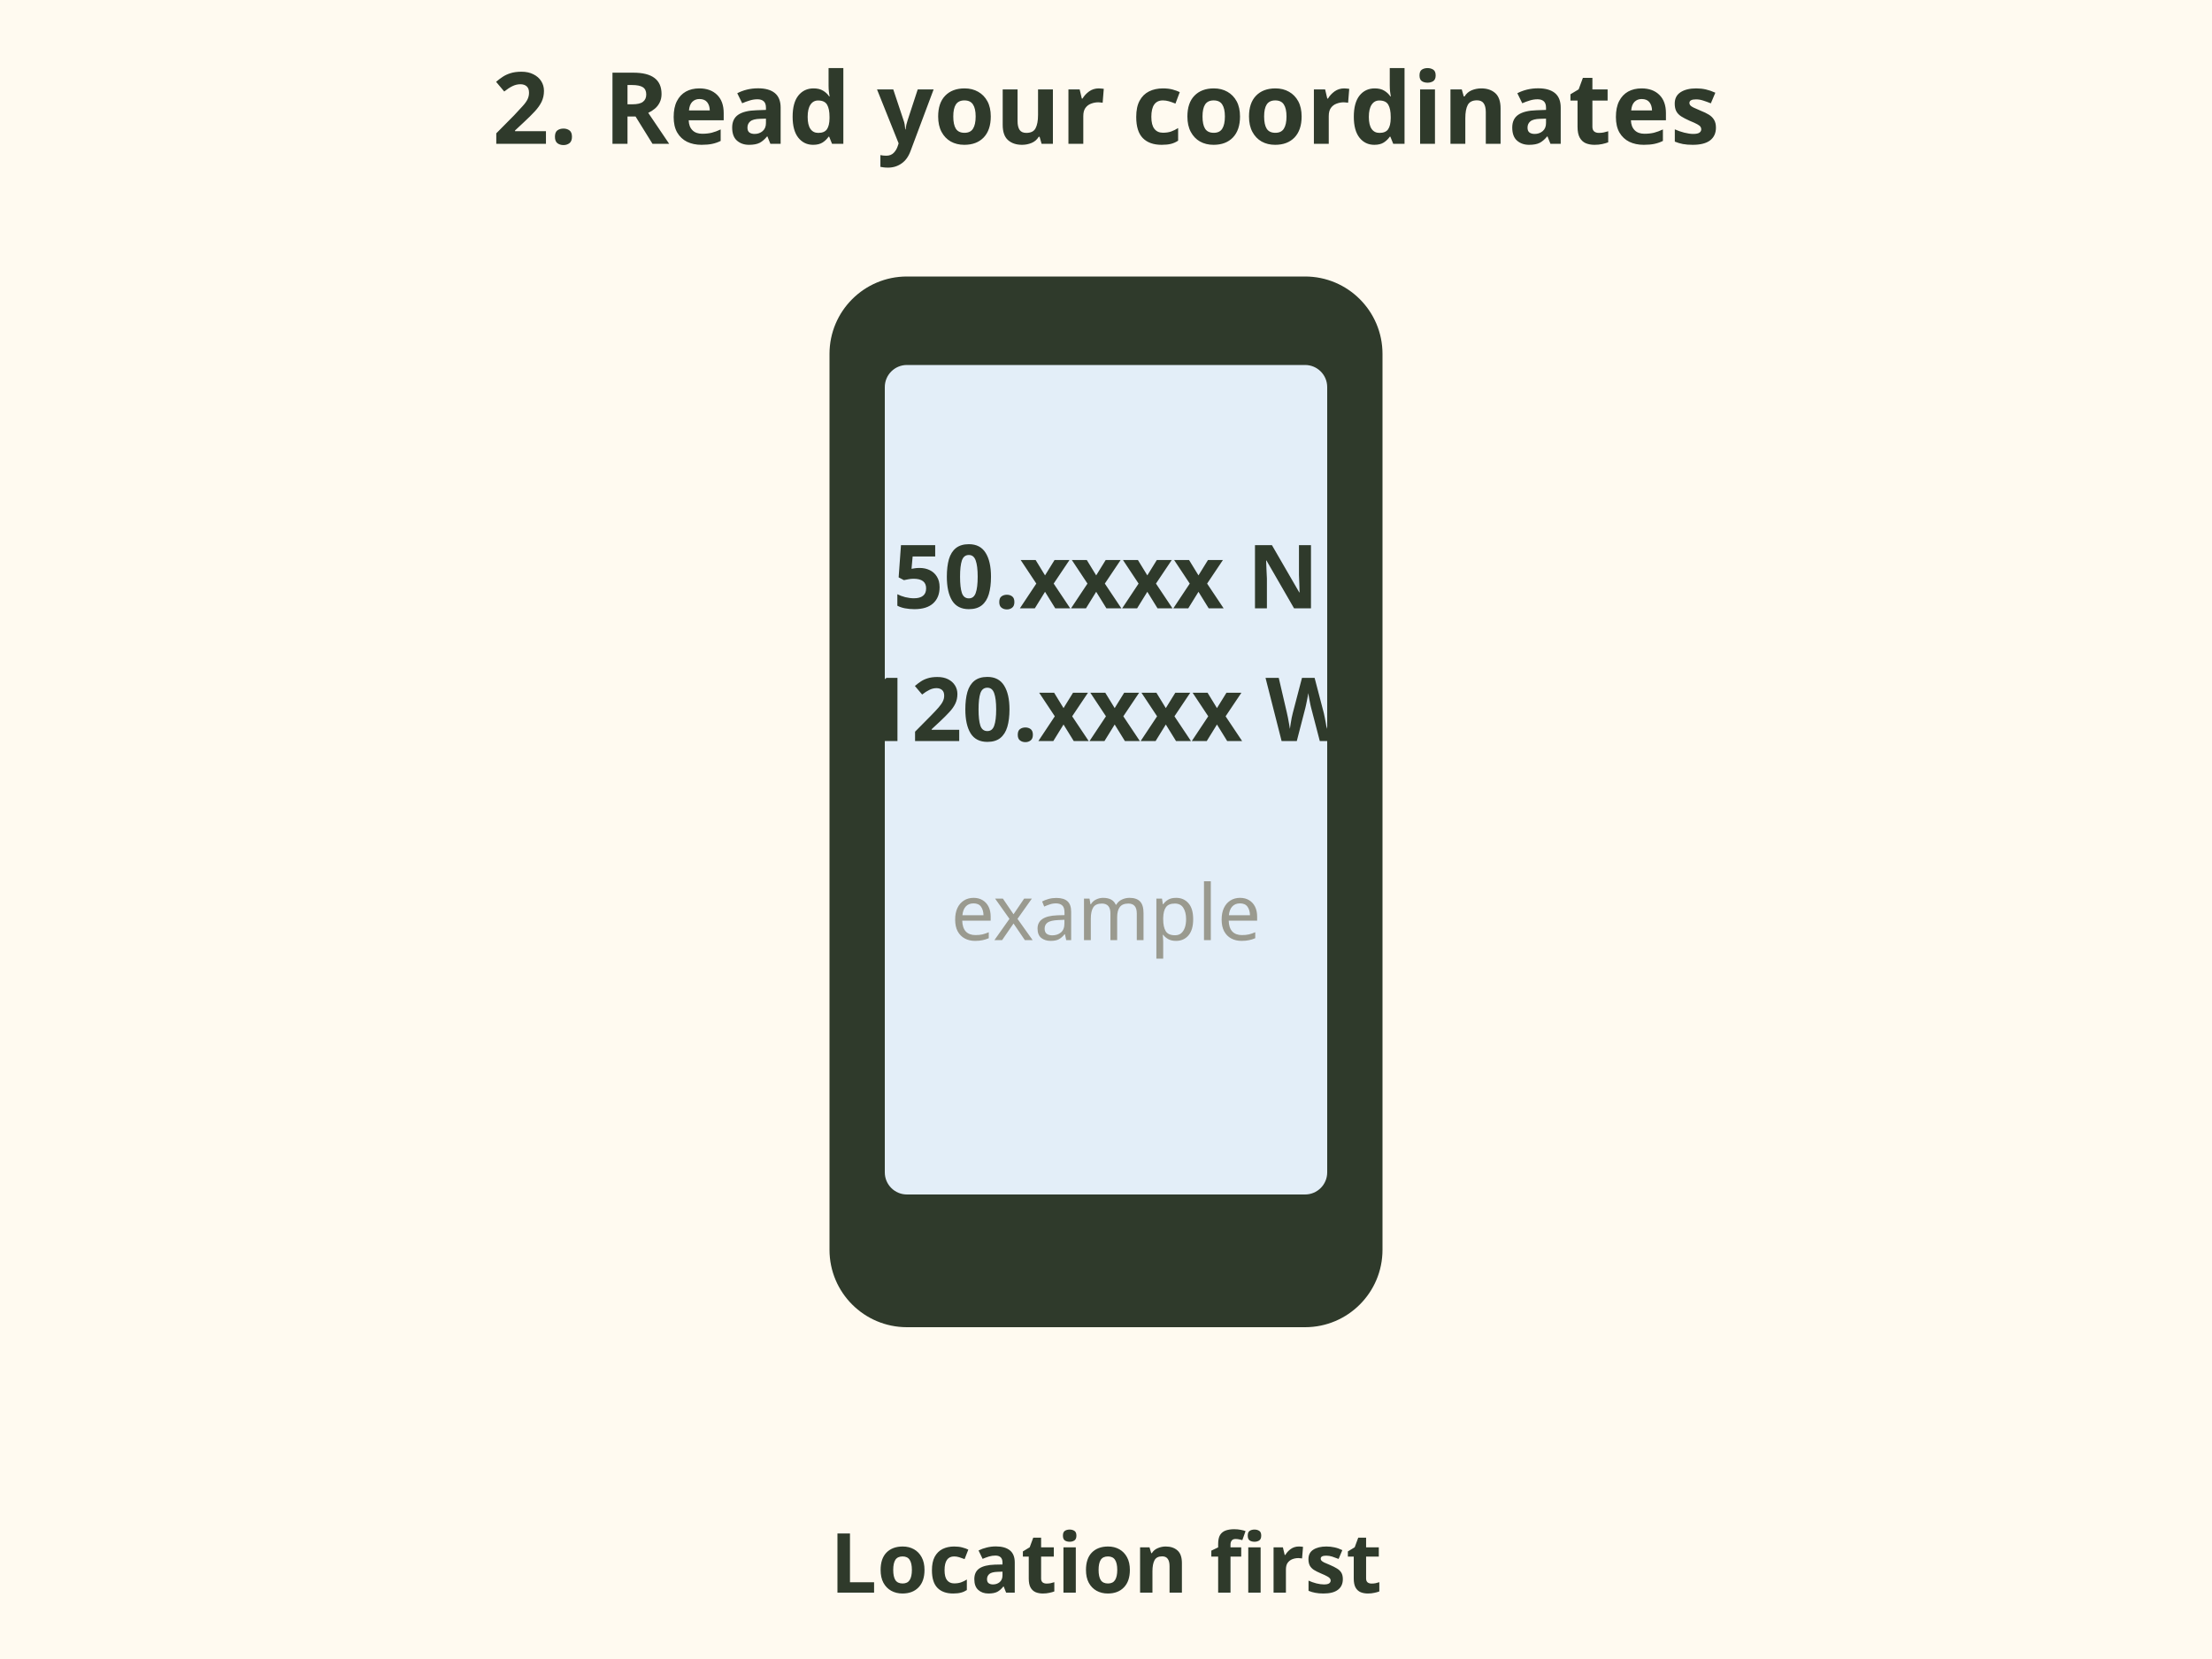
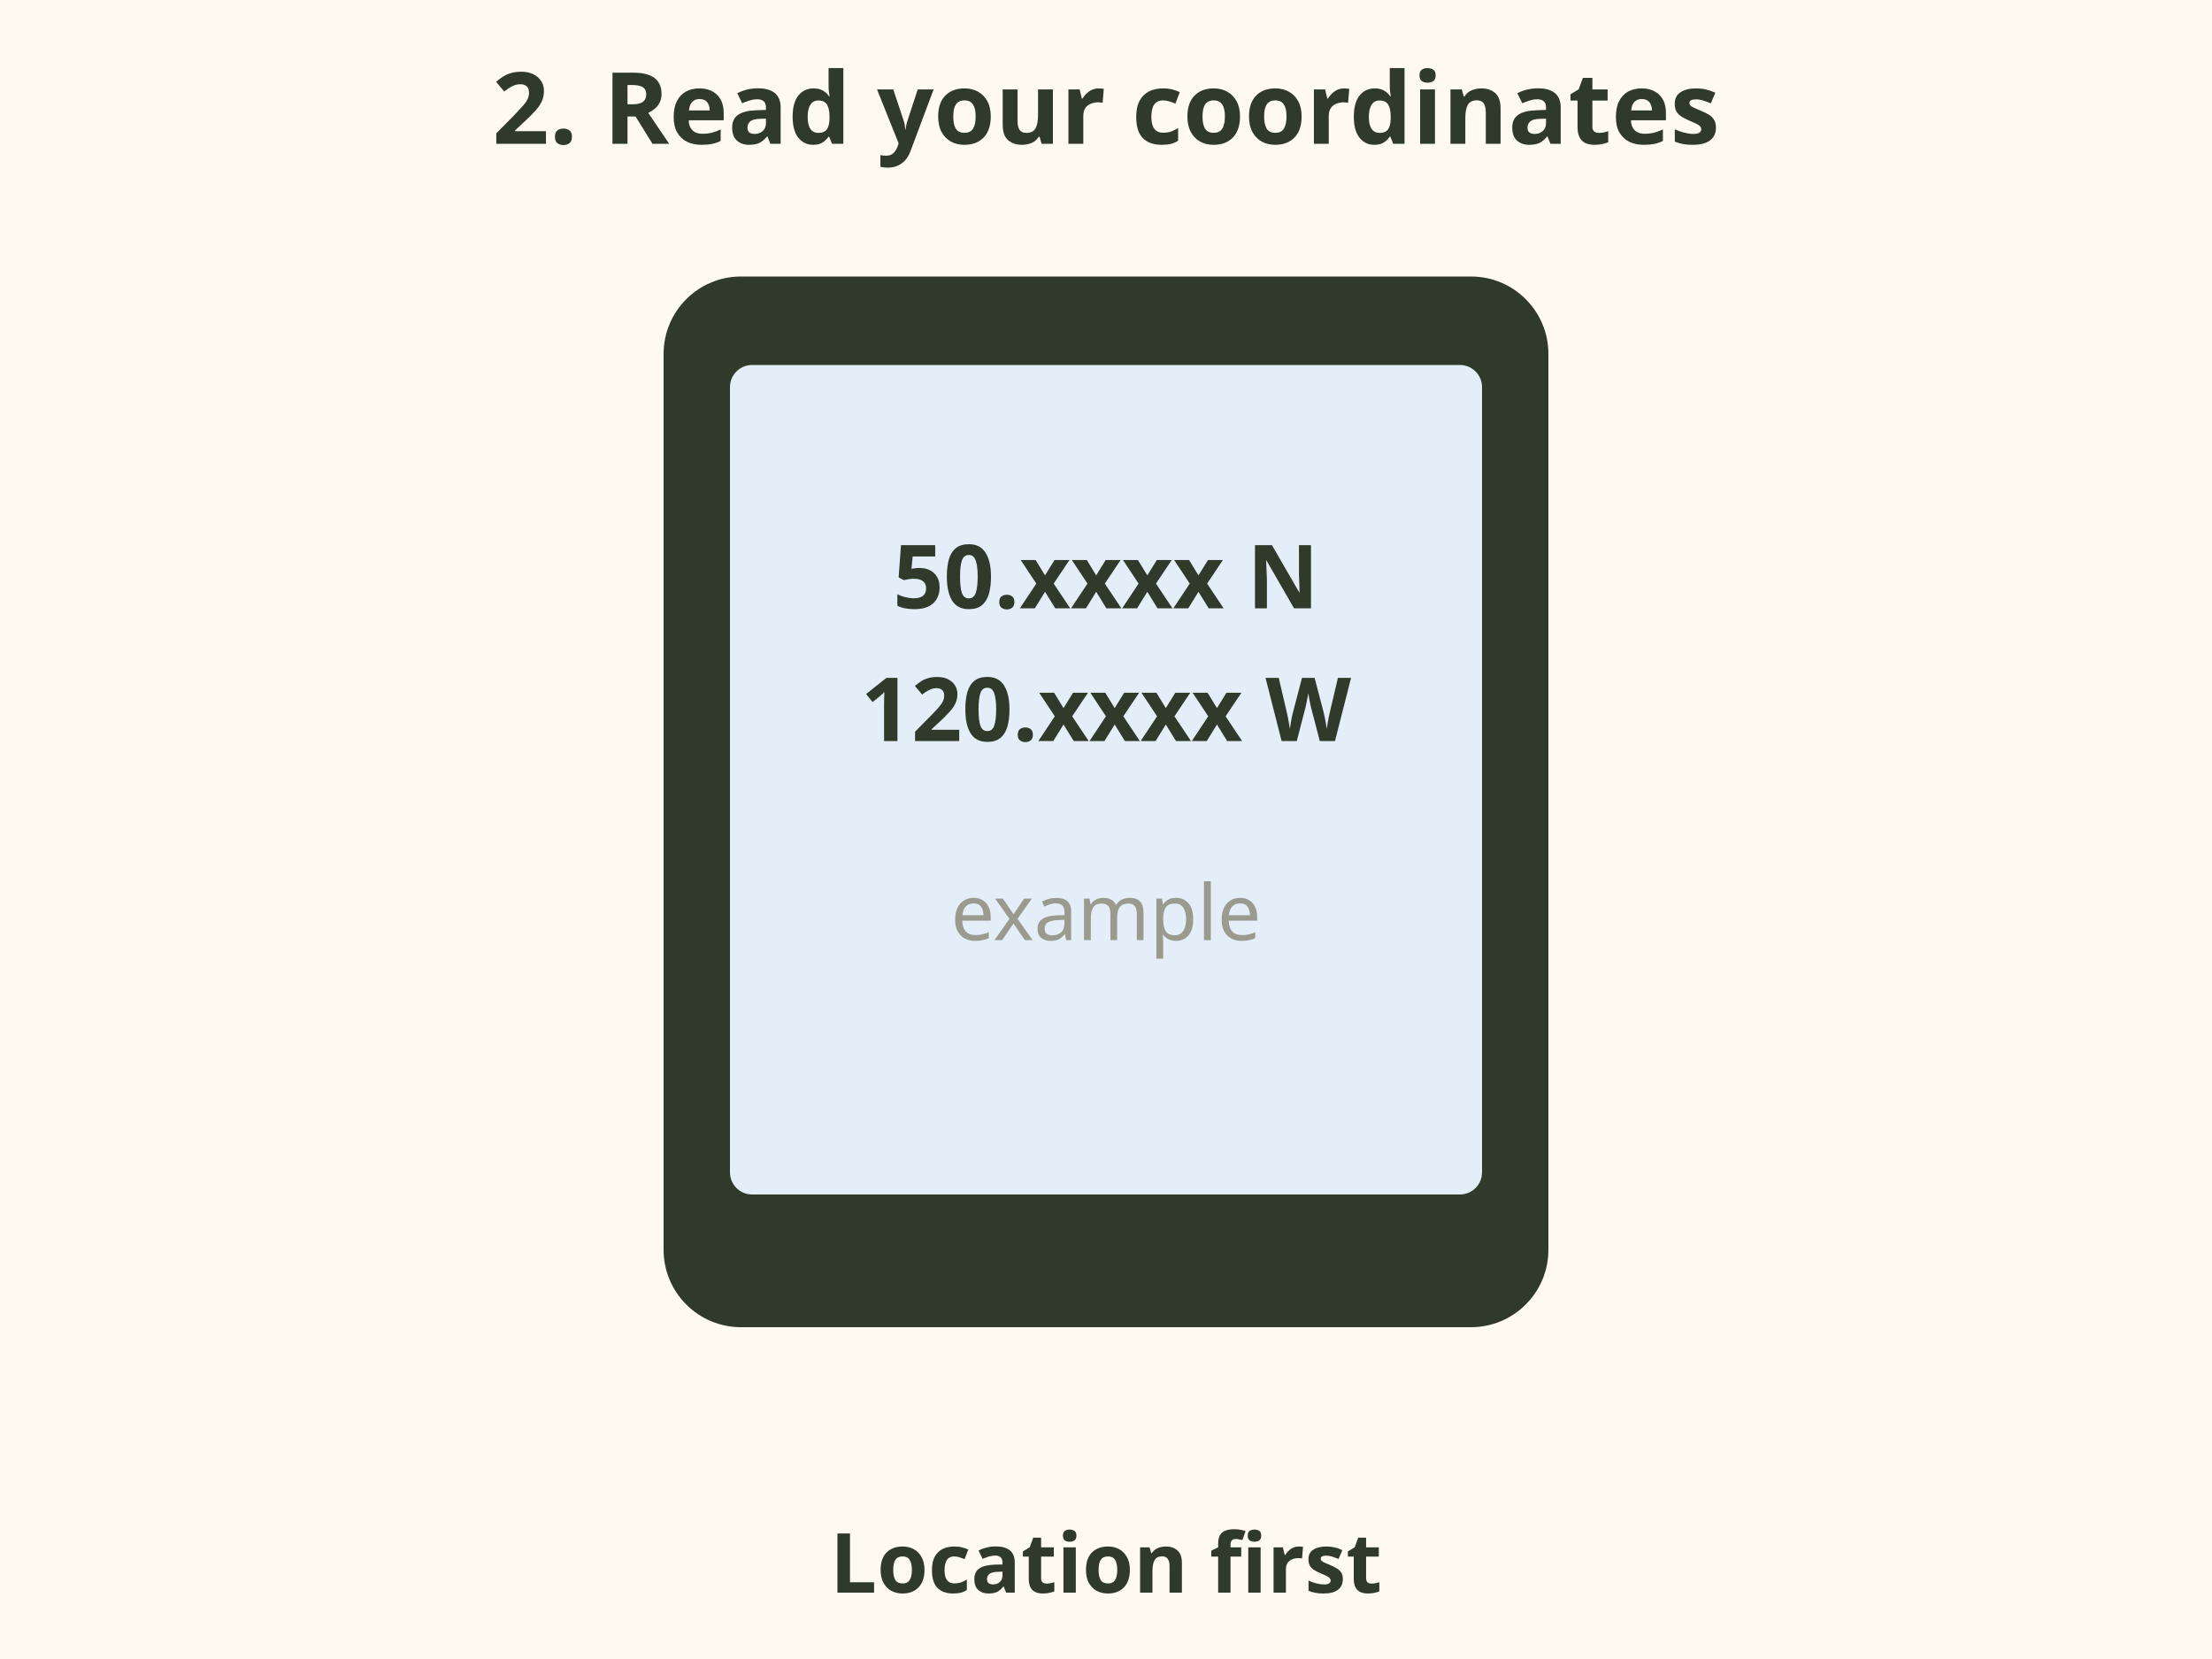
<svg xmlns="http://www.w3.org/2000/svg" viewBox="0 0 400 300" font-family="sans-serif" role="img" aria-label="Call step 2: read your GPS coordinates from the phone and give them first. Turn on location services before the trip.">
  <rect width="400" height="300" fill="#fffaf0" />
  <text x="200" y="26" font-size="18" font-weight="bold" fill="#2f3a2b" text-anchor="middle">2. Read your coordinates</text>
-   <rect x="150" y="50" width="100" height="190" rx="14" fill="#2f3a2b" />
-   <rect x="160" y="66" width="80" height="150" rx="4" fill="#e3eef8" />
+   <rect x="120" y="50" width="160" height="190" rx="14" fill="#2f3a2b" />
+   <rect x="132" y="66" width="136" height="150" rx="4" fill="#e3eef8" />
  <text x="200" y="110" font-size="16" font-weight="bold" fill="#2f3a2b" text-anchor="middle">50.xxxx N</text>
  <text x="200" y="134" font-size="16" font-weight="bold" fill="#2f3a2b" text-anchor="middle">120.xxxx W</text>
  <text x="200" y="170" font-size="14" fill="#9a9a8f" text-anchor="middle">example</text>
  <text x="200" y="288" font-size="15" font-weight="bold" fill="#2f3a2b" text-anchor="middle">Location first</text>
</svg>
